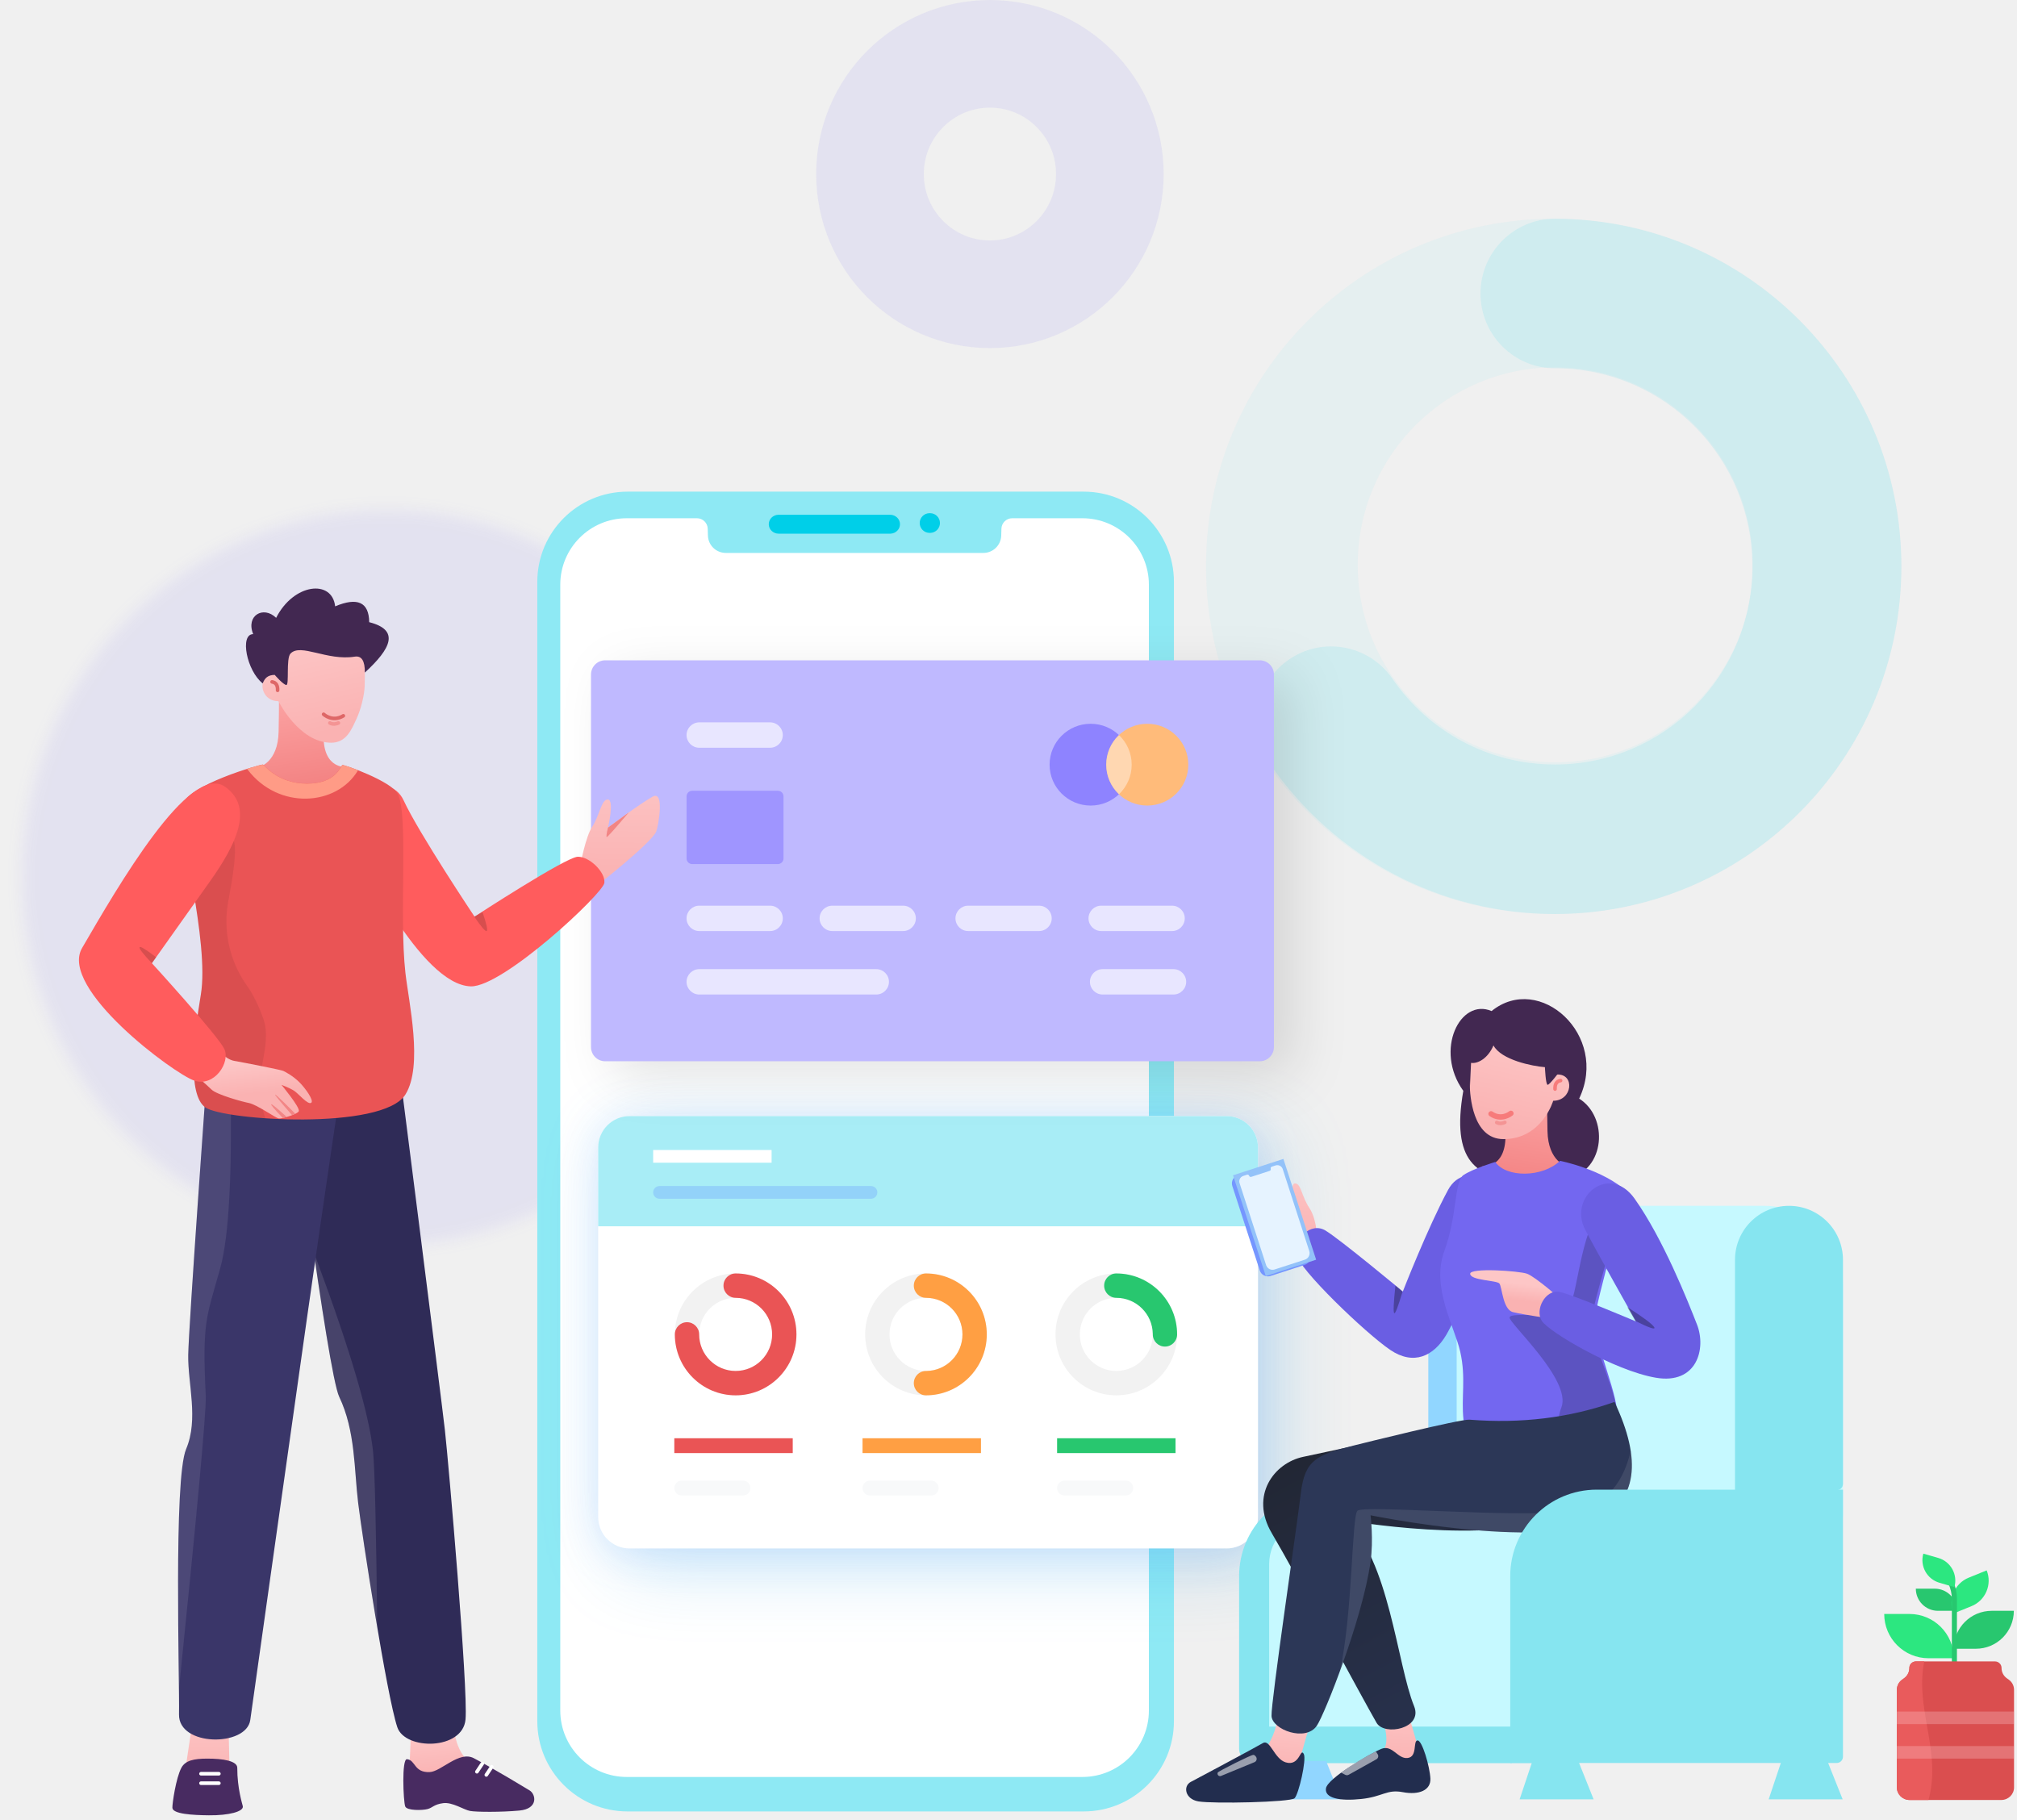
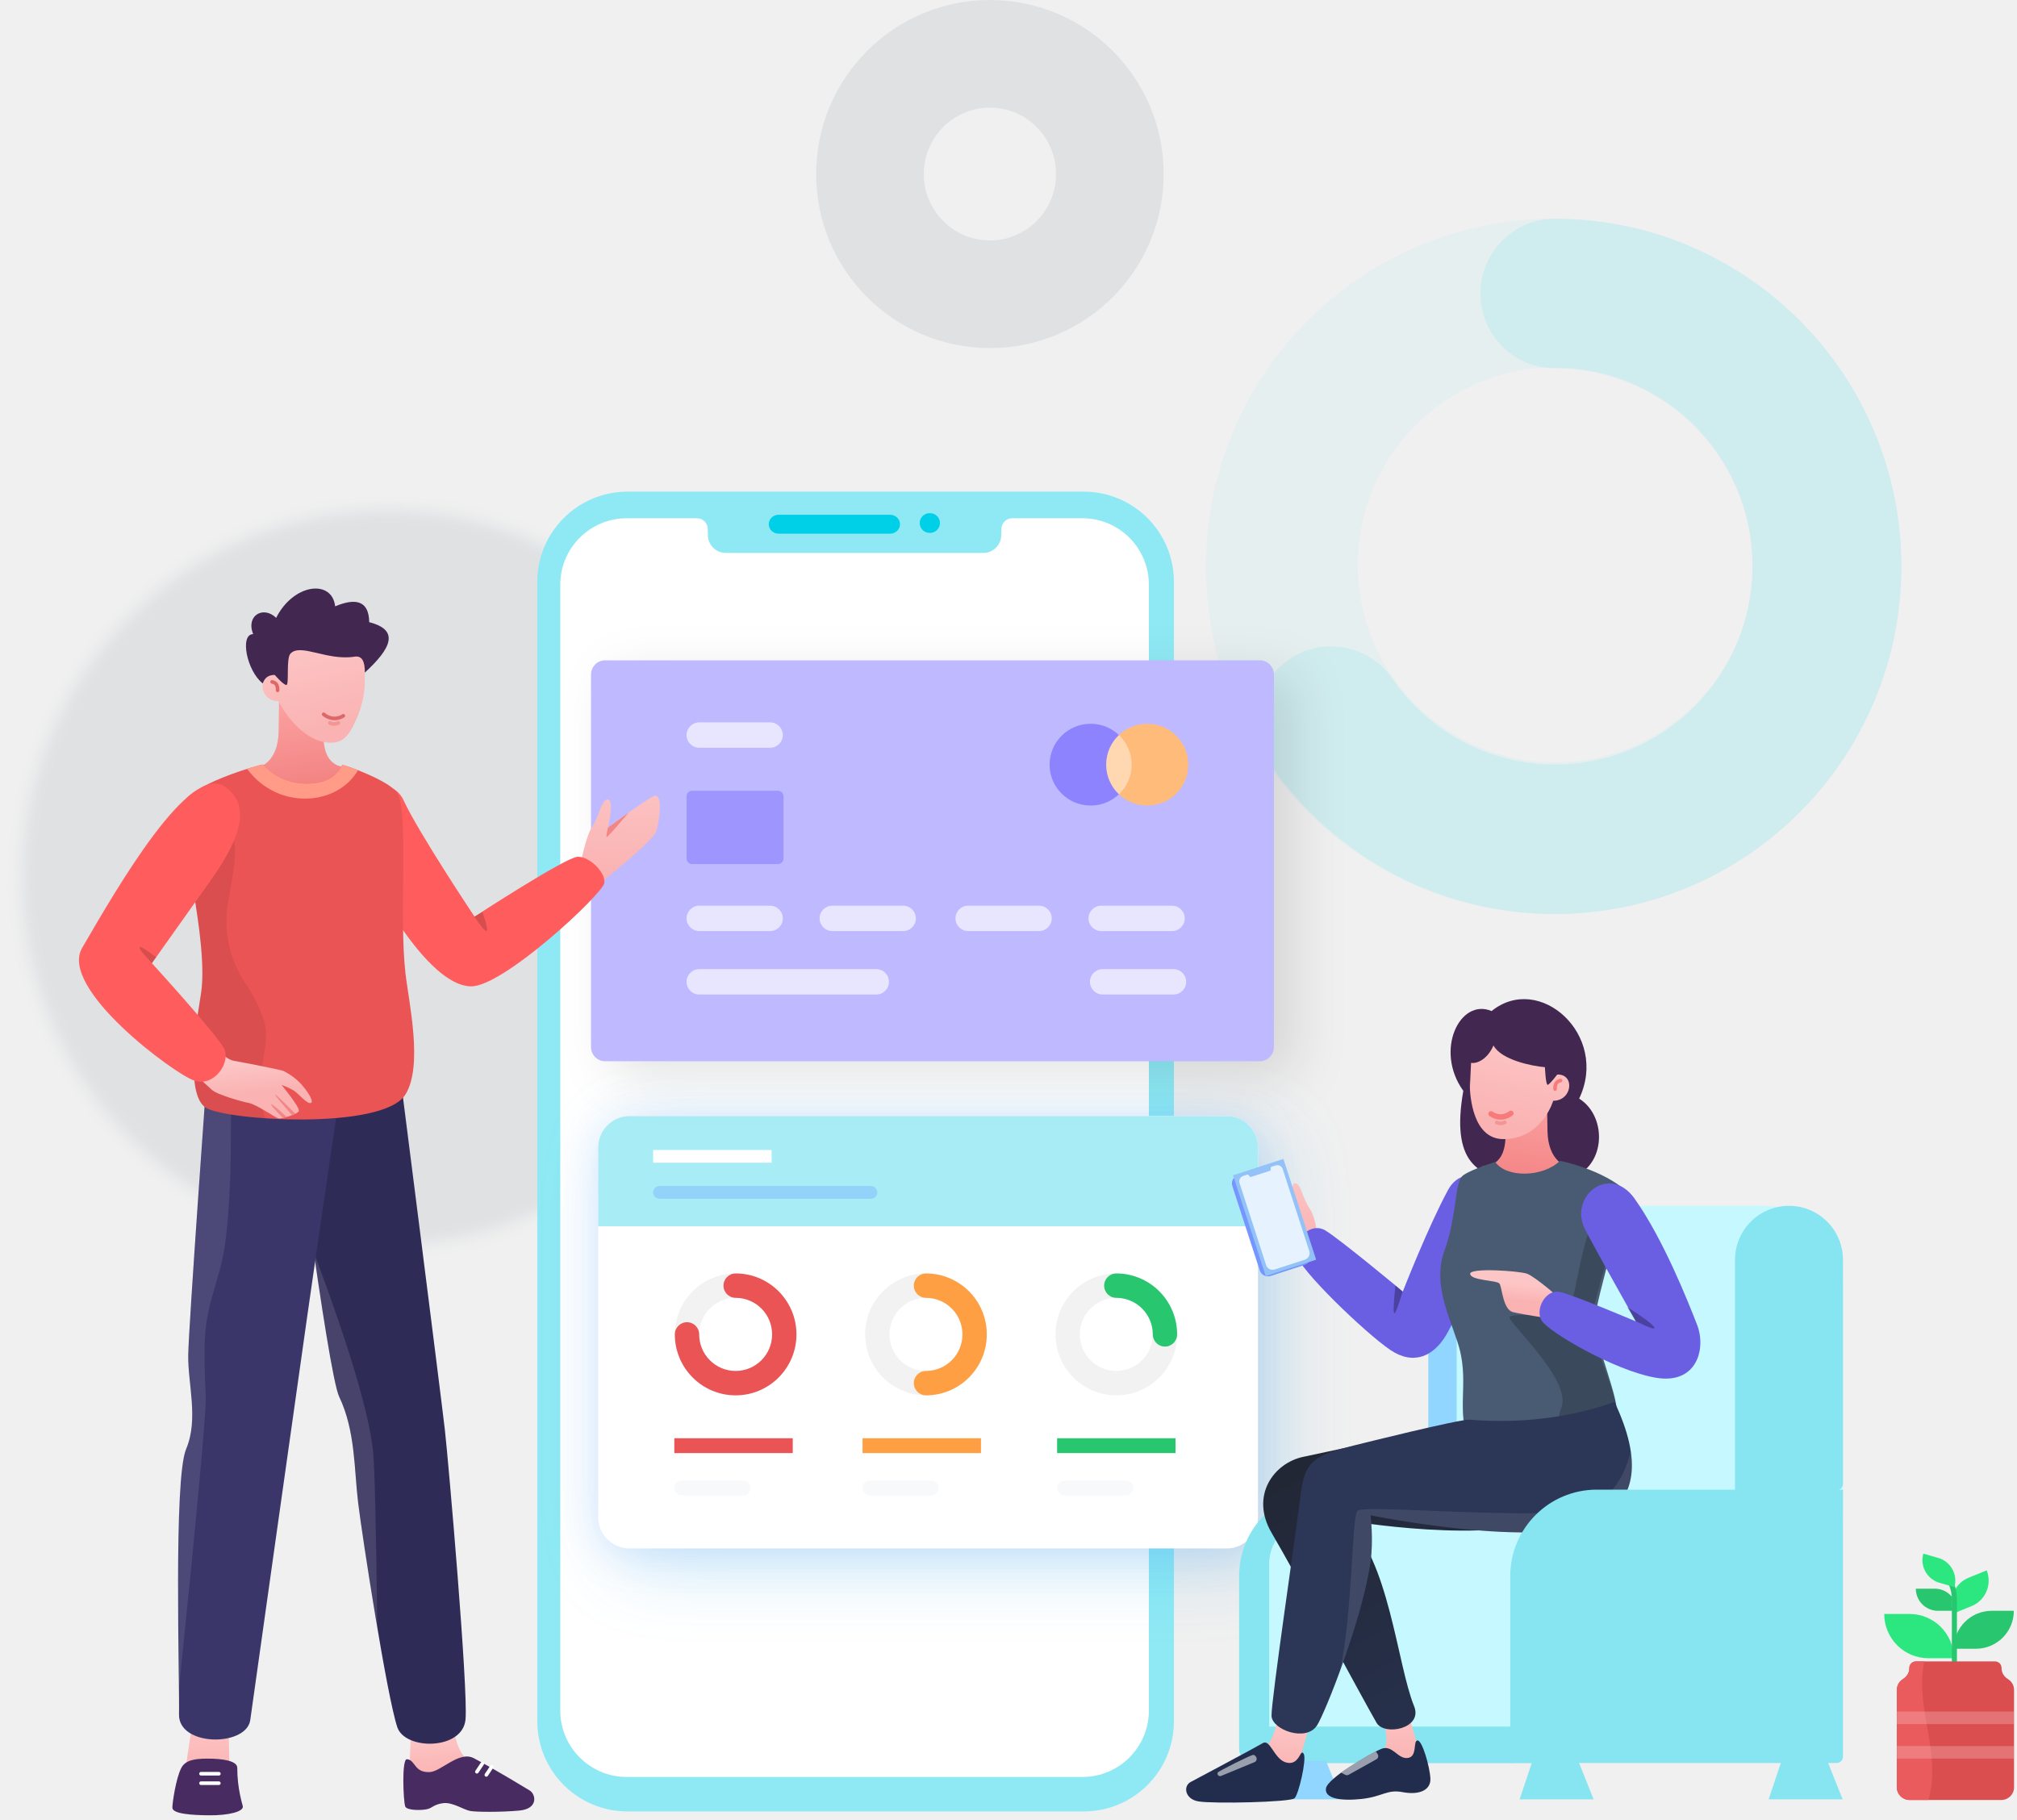
<svg xmlns="http://www.w3.org/2000/svg" xmlns:xlink="http://www.w3.org/1999/xlink" width="562px" height="507px" viewBox="0 0 562 507" version="1.1">
  <defs>
    <filter x="-2.9%" y="-2.9%" width="105.9%" height="105.9%" filterUnits="objectBoundingBox" id="filter-1">
      <feGaussianBlur stdDeviation="2" in="SourceGraphic" />
    </filter>
    <path d="M18.522,0 L38.087,0 C39.71,5.90024691e-16 41.039,1.291 41.086,2.913 L41.142,4.831 C41.219,7.521 43.423,9.661 46.114,9.661 L117.894,9.661 C120.585,9.661 122.788,7.521 122.866,4.831 L122.921,2.913 C122.968,1.291 124.297,2.07451057e-15 125.92,0 L145.486,0 C155.715,-2.00502105e-14 164.008,8.293 164.008,18.522 L164.008,332.223 C164.008,342.452 155.715,350.745 145.486,350.745 L18.522,350.745 C8.293,350.745 -2.29997126e-15,342.452 0,332.223 L0,18.522 C-4.8054561e-15,8.293 8.293,-8.77902741e-15 18.522,0 Z" id="path-2" />
    <path d="M8.757,0 L175.092,0 C179.928,-1.80700981e-14 183.848,3.921 183.848,8.757 L183.848,111.729 C183.848,116.565 179.928,120.486 175.092,120.486 L8.757,120.486 C3.921,120.486 -1.00658751e-14,116.565 0,111.729 L0,8.757 C-5.92265936e-16,3.921 3.921,4.44111258e-15 8.757,0 Z" id="path-4" />
    <filter x="-15.0%" y="-22.8%" width="135.4%" height="153.9%" filterUnits="objectBoundingBox" id="filter-6">
      <feOffset dx="5" dy="5" in="SourceAlpha" result="shadowOffsetOuter1" />
      <feGaussianBlur stdDeviation="10" in="shadowOffsetOuter1" result="shadowBlurOuter1" />
      <feColorMatrix values="0 0 0 0 0.076   0 0 0 0 0.583   0 0 0 0 0.879  0 0 0 0.229 0" type="matrix" in="shadowBlurOuter1" result="shadowMatrixOuter1" />
      <feOffset dx="0" dy="1" in="SourceAlpha" result="shadowOffsetOuter2" />
      <feGaussianBlur stdDeviation="5.5" in="shadowOffsetOuter2" result="shadowBlurOuter2" />
      <feColorMatrix values="0 0 0 0 0.504   0 0 0 0 0.7   0 0 0 0 1  0 0 0 0.234 0" type="matrix" in="shadowBlurOuter2" result="shadowMatrixOuter2" />
      <feMerge>
        <feMergeNode in="shadowMatrixOuter1" />
        <feMergeNode in="shadowMatrixOuter2" />
      </feMerge>
    </filter>
    <path d="M3.944,0 L186.337,0 C188.515,0 190.281,1.771 190.281,3.955 L190.281,107.769 C190.281,109.953 188.515,111.723 186.337,111.723 L3.944,111.723 C1.766,111.723 0,109.953 0,107.769 L0,3.955 C0,1.771 1.766,0 3.944,0 Z" id="path-7" />
    <filter x="-9.5%" y="-17.9%" width="125.2%" height="143.0%" filterUnits="objectBoundingBox" id="filter-8">
      <feOffset dx="6" dy="4" in="SourceAlpha" result="shadowOffsetOuter1" />
      <feGaussianBlur stdDeviation="7" in="shadowOffsetOuter1" result="shadowBlurOuter1" />
      <feColorMatrix values="0 0 0 0 0.019   0 0 0 0 0.019   0 0 0 0 0.019  0 0 0 0.11 0" type="matrix" in="shadowBlurOuter1" />
    </filter>
    <linearGradient x1="42.314%" y1="12.631%" x2="50%" y2="69.62%" id="linearGradient-9">
      <stop stop-color="#FDC6C6" offset="0%" />
      <stop stop-color="#FAB2B2" offset="100%" />
    </linearGradient>
    <linearGradient x1="46.204%" y1="-28.186%" x2="50%" y2="91.05%" id="linearGradient-10">
      <stop stop-color="#FDC6C6" offset="0%" />
      <stop stop-color="#FAB2B2" offset="100%" />
    </linearGradient>
    <linearGradient x1="44.814%" y1="-28.186%" x2="62.813%" y2="121.547%" id="linearGradient-11">
      <stop stop-color="#FFAFAF" offset="0%" />
      <stop stop-color="#F07777" offset="100%" />
    </linearGradient>
    <linearGradient x1="31.713%" y1="-6.922%" x2="55.144%" y2="91.239%" id="linearGradient-12">
      <stop stop-color="#FDC6C6" offset="0%" />
      <stop stop-color="#FAB2B2" offset="100%" />
    </linearGradient>
    <linearGradient x1="45.013%" y1="-28.186%" x2="50%" y2="91.05%" id="linearGradient-13">
      <stop stop-color="#FDC6C6" offset="0%" />
      <stop stop-color="#FAB2B2" offset="100%" />
    </linearGradient>
    <linearGradient x1="42.314%" y1="21.16%" x2="50%" y2="65.142%" id="linearGradient-14">
      <stop stop-color="#FDC6C6" offset="0%" />
      <stop stop-color="#FAB2B2" offset="100%" />
    </linearGradient>
    <linearGradient x1="45.136%" y1="-28.186%" x2="62.017%" y2="121.547%" id="linearGradient-15">
      <stop stop-color="#FFAFAF" offset="0%" />
      <stop stop-color="#F07777" offset="100%" />
    </linearGradient>
    <linearGradient x1="31.713%" y1="-6.211%" x2="55.144%" y2="90.724%" id="linearGradient-16">
      <stop stop-color="#FDC6C6" offset="0%" />
      <stop stop-color="#FAB2B2" offset="100%" />
    </linearGradient>
    <linearGradient x1="42.314%" y1="-3.865%" x2="50%" y2="78.281%" id="linearGradient-17">
      <stop stop-color="#FDC6C6" offset="0%" />
      <stop stop-color="#FAB2B2" offset="100%" />
    </linearGradient>
    <linearGradient x1="28.503%" y1="98.647%" x2="77.061%" y2="9.201%" id="linearGradient-18">
      <stop stop-color="#28324F" offset="0%" />
      <stop stop-color="#222735" offset="100%" />
    </linearGradient>
    <linearGradient x1="44.36%" y1="-28.186%" x2="50%" y2="91.05%" id="linearGradient-19">
      <stop stop-color="#FDC6C6" offset="0%" />
      <stop stop-color="#FAB2B2" offset="100%" />
    </linearGradient>
    <linearGradient x1="42.314%" y1="28.061%" x2="50%" y2="61.519%" id="linearGradient-20">
      <stop stop-color="#FDC6C6" offset="0%" />
      <stop stop-color="#FAB2B2" offset="100%" />
    </linearGradient>
    <linearGradient x1="42.314%" y1="8.533%" x2="50%" y2="71.772%" id="linearGradient-21">
      <stop stop-color="#FDC6C6" offset="0%" />
      <stop stop-color="#FAB2B2" offset="100%" />
    </linearGradient>
    <path d="M5.338,0 L27.313,0 C28.339,0 29.171,0.815 29.171,1.82 L29.171,1.872 C29.171,2.984 29.712,4.03 30.626,4.688 L31.196,5.099 C32.111,5.757 32.651,6.803 32.651,7.915 L32.651,35.125 C32.651,37.055 31.053,38.62 29.082,38.62 L3.568,38.62 C1.598,38.62 1.64410348e-13,37.055 1.64410348e-13,35.125 L1.64410348e-13,7.915 C1.64410348e-13,6.803 0.54,5.757 1.455,5.099 L2.024,4.688 C2.878,4.074 3.405,3.122 3.472,2.094 L3.479,1.82 C3.479,0.815 4.311,0 5.338,0 Z" id="path-22" />
  </defs>
  <g id="📝-Pages-New" stroke="none" stroke-width="1" fill="none" fill-rule="evenodd">
    <g id="Error" transform="translate(-436, -279)">
      <g id="Illustration" transform="translate(442, 294)">
        <g id="Shape">
-           <ellipse id="Oval" fill="#7367F0" opacity="0.1" filter="url(#filter-1)" cx="101.745" cy="229.5" rx="101.745" ry="102.5" />
+           <ellipse id="Oval" fill="#495B73" opacity="0.1" filter="url(#filter-1)" cx="101.745" cy="229.5" rx="101.745" ry="102.5" />
          <path d="M426.906,45.956 C373.404,45.956 330.032,89.326 330.032,142.826 C330.032,196.326 373.404,239.696 426.906,239.696 C480.408,239.696 523.78,196.326 523.78,142.826 C523.78,89.326 480.408,45.956 426.906,45.956 Z M427.346,87.346 C457.745,87.346 482.388,111.988 482.388,142.386 C482.388,172.784 457.745,197.426 427.346,197.426 C396.947,197.426 372.304,172.784 372.304,142.386 C372.304,111.988 396.947,87.346 427.346,87.346 Z" id="Oval" fill="#00CFE8" fill-rule="nonzero" opacity="0.05" />
-           <ellipse id="Oval" stroke="#7367F0" stroke-width="30" opacity="0.1" cx="269.823" cy="33.5" rx="33.416" ry="33.5" />
+           <ellipse id="Oval" stroke="#495B73" stroke-width="30" opacity="0.1" cx="269.823" cy="33.5" rx="33.416" ry="33.5" />
          <path d="M427.271,45.956 C480.572,45.956 523.78,89.326 523.78,142.826 C523.78,196.326 480.572,239.696 427.271,239.696 C395.161,239.696 365.687,223.816 347.797,197.796 C341.287,188.326 343.657,175.352 353.091,168.817 C362.43,162.348 375.192,164.615 381.764,173.849 L381.961,174.131 C392.182,188.997 408.951,198.032 427.271,198.032 C457.647,198.032 482.271,173.315 482.271,142.826 C482.271,112.642 458.137,88.116 428.181,87.628 L427.271,87.621 C415.809,87.621 406.517,78.294 406.517,66.788 C406.517,55.283 415.809,45.956 427.271,45.956 Z" id="Path" fill="#00CFE8" fill-rule="nonzero" opacity="0.1" />
        </g>
        <g id="Mobile-Banking-App" transform="translate(16, 122)">
          <g id="Phone3" transform="translate(127.7104, 0)">
            <path d="M25.137,0 L152.247,0 C166.13,-2.55022564e-15 177.384,11.254 177.384,25.137 L177.384,342.625 C177.384,356.508 166.13,367.762 152.247,367.762 L25.137,367.762 C11.254,367.762 -2.32880507e-14,356.508 -2.49882011e-14,342.625 L-2.49882011e-14,25.137 C-2.66883515e-14,11.254 11.254,2.55022564e-15 25.137,0 Z" id="Rectangle" fill="#8EE9F4" />
            <g id="Group-48" transform="translate(6.397456, 7.41094)">
              <mask id="mask-3" fill="white">
                <use xlink:href="#path-2" />
              </mask>
              <use id="Rectangle" fill="#FFFFFF" xlink:href="#path-2" />
              <ellipse id="Oval" fill-opacity="0.549" fill="#E97EFF" mask="url(#mask-3)" cx="62.18" cy="213.477" rx="14.067" ry="14.053" />
              <path d="M24.589,60.217 L140.653,60.217 C143.199,60.217 145.264,62.281 145.264,64.828 C145.264,67.374 143.199,69.439 140.653,69.439 L24.589,69.439 C22.043,69.439 19.978,67.374 19.978,64.828 C19.978,62.281 22.043,60.217 24.589,60.217 Z" id="Rectangle" fill-opacity="0.549" fill="#E97EFF" mask="url(#mask-3)" />
            </g>
            <path d="M98.307,6.438 C99.824,6.438 101.054,7.618 101.054,9.073 C101.054,10.496 99.878,11.655 98.408,11.706 L98.307,11.708 L67.24,11.708 C65.722,11.708 64.492,10.528 64.492,9.073 C64.492,7.65 65.668,6.491 67.139,6.44 L67.24,6.438 L98.307,6.438 Z" id="Path" fill="#00CFE8" fill-rule="nonzero" />
            <path d="M109.441,5.999 C110.958,5.999 112.188,7.228 112.188,8.744 C112.188,10.226 111.012,11.434 109.542,11.487 L109.441,11.488 L109.297,11.488 C107.779,11.488 106.549,10.26 106.549,8.744 C106.549,7.262 107.725,6.054 109.196,6.001 L109.297,5.999 L109.441,5.999 Z" id="Path" fill="#00CFE8" fill-rule="nonzero" />
          </g>
          <g id="BoardPieChart" transform="translate(144.6719, 174)">
            <mask id="mask-5" fill="white">
              <use xlink:href="#path-4" />
            </mask>
            <g id="Rectangle">
              <use fill="black" fill-opacity="1" filter="url(#filter-6)" xlink:href="#path-4" />
              <use fill="#FFFFFF" fill-rule="evenodd" xlink:href="#path-4" />
            </g>
            <polygon id="Rectangle" fill="#A8EDF6" mask="url(#mask-5)" points="-4.125 -4.725 188.562 -4.725 188.562 30.712 -4.125 30.712" />
            <path d="M17.093,19.49 L76.01,19.49 C76.989,19.49 77.782,20.284 77.782,21.262 C77.782,22.241 76.989,23.034 76.01,23.034 L17.093,23.034 C16.114,23.034 15.321,22.241 15.321,21.262 C15.321,20.284 16.114,19.49 17.093,19.49 Z" id="Rectangle" fill="#6FA3FF" opacity="0.366" mask="url(#mask-5)" />
            <rect id="Rectangle" fill="#FFFFFF" mask="url(#mask-5)" x="15.321" y="9.45" width="32.998" height="3.544" />
            <rect id="Rectangle" fill="#EA5455" mask="url(#mask-5)" x="21.213" y="89.774" width="32.998" height="4.134" />
            <path d="M23.28,101.586 L40.359,101.586 C41.501,101.586 42.427,102.512 42.427,103.653 C42.427,104.795 41.501,105.72 40.359,105.72 L23.28,105.72 C22.139,105.72 21.213,104.795 21.213,103.653 C21.213,102.512 22.139,101.586 23.28,101.586 Z" id="Rectangle" fill="#F8F9FA" mask="url(#mask-5)" />
            <rect id="Rectangle" fill="#FF9F43" fill-rule="nonzero" mask="url(#mask-5)" x="73.657" y="89.774" width="32.998" height="4.134" />
            <path d="M75.724,101.586 L92.803,101.586 C93.945,101.586 94.87,102.512 94.87,103.653 C94.87,104.795 93.945,105.72 92.803,105.72 L75.724,105.72 C74.583,105.72 73.657,104.795 73.657,103.653 C73.657,102.512 74.583,101.586 75.724,101.586 Z" id="Rectangle" fill="#F8F9FA" mask="url(#mask-5)" />
            <rect id="Rectangle" fill="#28C76F" mask="url(#mask-5)" x="127.869" y="89.774" width="32.998" height="4.134" />
            <path d="M129.936,101.586 L147.015,101.586 C148.157,101.586 149.082,102.512 149.082,103.653 C149.082,104.795 148.157,105.72 147.015,105.72 L129.936,105.72 C128.794,105.72 127.869,104.795 127.869,103.653 C127.869,102.512 128.794,101.586 129.936,101.586 Z" id="Rectangle" fill="#F8F9FA" mask="url(#mask-5)" />
            <g id="Group-37" mask="url(#mask-5)">
              <g transform="translate(21.21326, 46.65873)" id="Group-5">
                <g transform="translate(0.147314, 0.147654)" />
              </g>
            </g>
            <g id="Group-3" mask="url(#mask-5)">
              <g transform="translate(127.4269, 43.8533)">
                <path d="M16.941,33.96 C26.297,33.96 33.882,26.358 33.882,16.98 C33.882,7.602 26.297,0 16.941,0 C7.585,0 0,7.602 0,16.98 C0,26.358 7.585,33.96 16.941,33.96 Z M16.941,27.168 C11.327,27.168 6.776,22.607 6.776,16.98 C6.776,11.353 11.327,6.792 16.941,6.792 C22.555,6.792 27.106,11.353 27.106,16.98 C27.106,22.607 22.555,27.168 16.941,27.168 Z" id="Oval" fill="#F2F2F2" />
                <path d="M33.882,16.98 C33.882,7.602 26.297,0 16.941,0 C15.07,0 13.553,1.52 13.553,3.396 C13.553,5.272 15.07,6.792 16.941,6.792 C22.491,6.792 27.002,11.25 27.104,16.789 L27.106,16.98 C27.106,18.856 28.623,20.376 30.494,20.376 C32.365,20.376 33.882,18.856 33.882,16.98 Z" id="Path" fill="#28C76F" />
              </g>
            </g>
            <g id="Group-4" mask="url(#mask-5)">
              <g transform="translate(74.39373, 43.8533)">
                <path d="M16.941,33.96 C26.297,33.96 33.882,26.358 33.882,16.98 C33.882,7.602 26.297,0 16.941,0 C7.585,0 0,7.602 0,16.98 C0,26.358 7.585,33.96 16.941,33.96 Z M16.941,27.168 C11.327,27.168 6.776,22.607 6.776,16.98 C6.776,11.353 11.327,6.792 16.941,6.792 C22.555,6.792 27.106,11.353 27.106,16.98 C27.106,22.607 22.555,27.168 16.941,27.168 Z" id="Oval" fill="#F2F2F2" fill-rule="evenodd" />
                <path d="M16.941,33.96 C26.297,33.96 33.882,26.358 33.882,16.98 C33.882,7.602 26.297,0 16.941,0 C15.07,0 13.553,1.52 13.553,3.396 C13.553,5.272 15.07,6.792 16.941,6.792 C22.555,6.792 27.106,11.353 27.106,16.98 C27.106,22.543 22.658,27.065 17.132,27.167 L16.941,27.168 C15.07,27.168 13.553,28.689 13.553,30.564 C13.553,32.44 15.07,33.96 16.941,33.96 Z" id="Path" fill="#FF9F43" fill-rule="nonzero" />
              </g>
            </g>
            <g id="Group-6" mask="url(#mask-5)">
              <g transform="translate(21.36058, 43.8533)">
                <path d="M16.941,33.96 C26.297,33.96 33.882,26.358 33.882,16.98 C33.882,7.602 26.297,0 16.941,0 C7.585,0 0,7.602 0,16.98 C0,26.358 7.585,33.96 16.941,33.96 Z M16.941,27.168 C11.327,27.168 6.776,22.607 6.776,16.98 C6.776,11.353 11.327,6.792 16.941,6.792 C22.555,6.792 27.106,11.353 27.106,16.98 C27.106,22.607 22.555,27.168 16.941,27.168 Z" id="Oval" fill="#F2F2F2" />
                <path d="M0,16.98 C0,26.358 7.585,33.96 16.941,33.96 C26.297,33.96 33.882,26.358 33.882,16.98 C33.882,7.602 26.297,0 16.941,0 C15.07,0 13.553,1.52 13.553,3.396 C13.553,5.272 15.07,6.792 16.941,6.792 C22.555,6.792 27.106,11.353 27.106,16.98 C27.106,22.607 22.555,27.168 16.941,27.168 C11.327,27.168 6.776,22.607 6.776,16.98 C6.776,15.105 5.259,13.584 3.388,13.584 C1.517,13.584 0,15.105 0,16.98 Z" id="Path" fill="#EA5455" />
              </g>
            </g>
          </g>
          <g id="VisaCard2" transform="translate(142.6764, 47)">
            <g id="Rectangle">
              <use fill="black" fill-opacity="1" filter="url(#filter-8)" xlink:href="#path-7" />
              <use fill="#BFB9FF" fill-rule="evenodd" xlink:href="#path-7" />
            </g>
            <g id="Group-46" transform="translate(26.61962, 16.69957)">
              <g id="Group-45" transform="translate(0, 0.982327)">
                <g id="Group-43" transform="translate(101.1545, 0)">
                  <ellipse id="Oval" fill="#8E83FF" cx="11.437" cy="11.395" rx="11.437" ry="11.395" />
                  <ellipse id="Oval-Copy-10" fill="#FFBB7A" cx="27.211" cy="11.395" rx="11.437" ry="11.395" />
                  <path d="M19.22,3.243 L19.325,3.145 C21.511,5.22 22.873,8.149 22.873,11.395 C22.873,14.641 21.511,17.57 19.325,19.645 C17.137,17.571 15.775,14.641 15.775,11.395 C15.775,8.2 17.094,5.312 19.22,3.243 L19.325,3.145 L19.22,3.243 Z" id="Path" fill-opacity="0.416" fill="#FFFFFF" />
                </g>
                <path d="M1.577,18.664 L25.437,18.664 C26.308,18.664 27.014,19.368 27.014,20.236 L27.014,37.525 C27.014,38.393 26.308,39.097 25.437,39.097 L1.577,39.097 C0.706,39.097 4.37832775e-14,38.393 4.37832775e-14,37.525 L4.37832775e-14,20.236 C4.37832775e-14,19.368 0.706,18.664 1.577,18.664 Z" id="Rectangle" fill="#9F95FF" />
              </g>
              <g id="Group-44" transform="translate(0, 0.589397)" fill="#FFFFFF" fill-opacity="0.647">
                <path d="M3.549,51.081 L23.268,51.081 C25.228,51.081 26.817,52.664 26.817,54.617 C26.817,56.57 25.228,58.154 23.268,58.154 L3.549,58.154 C1.589,58.154 -9.10692171e-14,56.57 -9.10692171e-14,54.617 C-9.10692171e-14,52.664 1.589,51.081 3.549,51.081 Z" id="Rectangle" />
                <path d="M3.549,68.763 L52.845,68.763 C54.805,68.763 56.394,70.346 56.394,72.299 C56.394,74.252 54.805,75.836 52.845,75.836 L3.549,75.836 C1.589,75.836 -8.7566555e-14,74.252 -8.7566555e-14,72.299 C-8.7566555e-14,70.346 1.589,68.763 3.549,68.763 Z" id="Rectangle" />
                <path d="M115.943,68.763 L135.661,68.763 C137.622,68.763 139.211,70.346 139.211,72.299 C139.211,74.252 137.622,75.836 135.661,75.836 L115.943,75.836 C113.983,75.836 112.394,74.252 112.394,72.299 C112.394,70.346 113.983,68.763 115.943,68.763 Z" id="Rectangle" />
                <path d="M3.549,0 L23.268,0 C25.228,0 26.817,1.583 26.817,3.536 C26.817,5.489 25.228,7.073 23.268,7.073 L3.549,7.073 C1.589,7.073 0,5.489 0,3.536 C0,1.583 1.589,0 3.549,0 Z" id="Rectangle" />
                <path d="M40.62,51.081 L60.338,51.081 C62.298,51.081 63.887,52.664 63.887,54.617 C63.887,56.57 62.298,58.154 60.338,58.154 L40.62,58.154 C38.659,58.154 37.07,56.57 37.07,54.617 C37.07,52.664 38.659,51.081 40.62,51.081 Z" id="Rectangle-Copy-38" />
                <path d="M78.479,51.081 L98.197,51.081 C100.157,51.081 101.746,52.664 101.746,54.617 C101.746,56.57 100.157,58.154 98.197,58.154 L78.479,58.154 C76.518,58.154 74.929,56.57 74.929,54.617 C74.929,52.664 76.518,51.081 78.479,51.081 Z" id="Rectangle-Copy-39" />
                <path d="M115.549,51.081 L135.267,51.081 C137.227,51.081 138.816,52.664 138.816,54.617 C138.816,56.57 137.227,58.154 135.267,58.154 L115.549,58.154 C113.589,58.154 112,56.57 112,54.617 C112,52.664 113.589,51.081 115.549,51.081 Z" id="Rectangle-Copy-40" />
              </g>
            </g>
          </g>
          <g id="Men1.1" transform="translate(0, 27)">
            <g id="LLeg" transform="translate(58.5127, 131.4736)">
              <path d="M45.86,184.217 C45.86,184.217 45.724,192.9 51.056,195.984 C56.388,199.069 64.65,204.8 64.65,204.8 L33.223,205.865 L34.119,184.139 L45.86,184.217 Z" id="Path" fill="url(#linearGradient-9)" />
              <path d="M32.892,194.731 C35.322,194.982 34.791,198.497 39.2,198.326 C42.413,198.201 47.424,192.275 51.546,194.47 C57.837,197.82 65.214,202.338 67.023,203.413 C68.832,204.49 69.547,208.547 64.202,209.045 C59.09,209.521 52.191,209.468 50.462,209.153 C48.734,208.838 45.528,206.634 42.948,206.986 C40.369,207.339 40.075,208.228 38.634,208.622 C37.192,209.016 32.841,209.101 32.39,207.886 C31.872,206.492 31.353,194.573 32.892,194.731 Z" id="Path" fill="#482B61" />
              <path d="M30.456,-1.74975703e-14 C30.456,-1.74975703e-14 42.444,94.099 43.447,102.998 C44.449,111.898 49.952,175.205 49.199,183.65 C48.432,192.25 32.344,192.296 30.186,185.808 C27.232,176.926 20.404,132.541 19.274,123.272 C18.145,114.003 18.542,103.242 14.003,93.751 C10.753,86.956 -3.0465246e-14,2.413 -3.0465246e-14,2.413 L30.456,-1.74975703e-14 Z" id="Path" fill="#2F2B57" />
              <path d="M23.41,108.74 L23.452,109.164 C23.91,114.079 24.294,130.36 24.603,158.008 L23.913,153.878 C21.749,140.784 19.828,127.813 19.274,123.272 C18.169,114.196 18.526,103.69 14.28,94.346 L14.003,93.751 C12.573,90.761 9.689,72.711 6.908,53.437 L7.782,55.775 C17.065,80.742 22.275,98.398 23.41,108.74 Z" id="Path" fill-opacity="0.192" fill="#FFFFFF" opacity="0.591" />
              <line x1="53.869" y1="195.981" x2="52.366" y2="198.23" id="Path-10" stroke="#FFFFFF" stroke-linecap="round" />
              <line x1="56.495" y1="196.86" x2="54.991" y2="199.11" id="Path-10" stroke="#FFFFFF" stroke-linecap="round" />
            </g>
            <g id="RLeg" transform="translate(25.69442, 133.7766)">
              <polygon id="Path" fill="url(#linearGradient-10)" points="5.654 183.906 2.842 202.896 16.435 202.827 15.99 183.553" />
              <path d="M0.337,205.968 C0.291,204.86 1.323,197.674 2.842,194.829 C3.943,192.765 6.386,192.281 9.96,192.267 C14.57,192.249 18.422,192.946 18.417,194.829 C18.401,200.589 19.861,205.019 19.96,205.526 C20.248,207.011 16.125,208.119 10.493,208.063 C5.884,208.017 0.408,207.696 0.337,205.968 Z" id="Path" fill="#482B61" />
              <path d="M47.865,0.787 C47.865,0.787 41.632,42.784 37.86,69.357 C34.152,95.469 23.173,173.355 22.038,181.509 C20.997,188.994 1.985,188.994 2.185,179.929 C2.385,170.864 0.625,114.376 4.165,106.012 C7.705,97.649 4.623,87.915 4.752,79.79 C4.881,71.665 9.972,1.33 9.972,1.33 L47.865,0.787 Z" id="Path" fill="#3A3669" />
              <path d="M13.768,55.248 L13.47,56.328 C9.861,69.296 8.616,70.464 9.638,91.147 L9.649,91.567 C9.685,96.771 7.21,123.698 2.225,172.349 L2.203,169.325 C2.028,149.477 1.297,113.592 4.075,106.237 L4.165,106.012 C7.705,97.649 4.623,87.915 4.752,79.79 C4.881,71.665 9.972,1.33 9.972,1.33 L16.475,1.236 L16.542,4.458 C17.01,29.62 16.085,46.549 13.768,55.248 L13.768,55.248 Z" id="Path" fill-opacity="0.192" fill="#FFFFFF" opacity="0.462" />
              <line x1="8.313" y1="196.479" x2="13.289" y2="196.479" id="Path-9" stroke="#FFFFFF" stroke-linecap="round" />
              <line x1="8.313" y1="199.118" x2="13.289" y2="199.118" id="Path-9" stroke="#FFFFFF" stroke-linecap="round" />
            </g>
            <g id="Head" transform="translate(46.01984, 0)">
              <path d="M4.223,49.711 C4.223,49.711 9.43,48.483 9.611,39.907 C9.792,31.331 9.665,28.404 9.665,28.404 L22.01,28.196 C22.01,28.196 22.135,37.754 22.136,41.211 C22.141,50.495 28.578,49.711 28.578,49.711 C28.578,49.711 27.24,57.24 16.847,57.827 C8.732,58.287 4.223,49.711 4.223,49.711 Z" id="Path" fill="url(#linearGradient-11)" />
              <g id="Head1" transform="translate(0.513241, 0)">
                <path d="M8.018,24.069 C2.901,23.87 3.736,31.399 9.051,31.389 C9.051,31.389 14.763,42.933 23.732,42.963 C28.052,42.977 29.462,39.11 30.757,36.395 C32.052,33.68 33.002,29.618 33.081,27.132 C33.166,24.481 33.177,15.77 33.177,15.77 L7.819,15.759 L8.018,24.069 Z" id="Path" fill="url(#linearGradient-12)" />
                <path d="M23.37,37.586 C24.177,37.927 25.074,37.728 25.743,37.337" id="Path" stroke="#F49494" stroke-linecap="round" transform="translate(24.55681, 37.54876) rotate(6) translate(-24.55681, -37.54876) " />
                <path d="M8.529,28.493 C8.852,27.328 8.711,26.311 7.56,25.848" id="Path-8" stroke="#DE6767" stroke-linecap="round" transform="translate(8.119765, 27.17047) rotate(-13) translate(-8.119765, -27.17047) " />
                <path d="M8.018,24.069 C8.018,24.069 10.371,26.799 11.241,26.874 C12.112,26.949 11.119,19.487 12.401,18.128 C15.217,15.14 22.574,20.216 30.311,18.976 C32.222,18.67 33.16,20.15 33.126,23.415 C40.358,16.786 42.98,11.557 34.338,9.373 C34.269,3.763 31.058,2.355 24.849,4.957 C24.019,-2.622 13.291,-1.478 8.408,8.164 C4.873,4.707 -0.095,7.498 2.014,12.699 C-1.792,12.699 0.191,22.925 4.676,26.439 C5.211,24.904 6.189,24.069 8.018,24.069 Z" id="Path" fill="#422851" />
                <path d="M21.815,34.324 C21.815,34.324 23.572,37.18 27.012,36.159" id="Path" stroke="#DE6767" stroke-linecap="round" transform="translate(24.41357, 35.35145) rotate(-15) translate(-24.41357, -35.35145) " />
              </g>
            </g>
            <g id="LArm" transform="translate(75.02373, 54.90718)">
              <g id="Group-3" transform="translate(76.13706, 15.72189) rotate(4) translate(-76.13706, -15.72189) translate(65.13706, 2.221892)">
                <path d="M-6.9945718e-14,20.903 C-6.9945718e-14,20.903 0.893,12.681 2.627,9.701 C4.36,6.72 4.589,1.9 6.425,1.948 C8.26,1.997 6.968,9.757 6.968,9.757 C6.968,9.757 15.025,2.783 18.729,0.315 C22.109,-1.936 20.903,8.572 20.445,9.932 C19.355,13.172 5.027,26.111 5.027,26.111 C5.027,26.111 0.382,21.603 -6.9945718e-14,20.903 Z" id="Path" fill="url(#linearGradient-13)" />
                <path d="M6.968,9.757 C6.671,11.527 6.627,12.404 6.836,12.39 C7.045,12.375 8.915,9.963 12.444,5.155 L6.968,9.757 Z" id="Path" fill="#F28585" />
              </g>
              <path d="M15.44,4.122 C19.608,13.161 35.197,36.516 35.197,36.516 C35.197,36.516 60.742,19.861 63.992,19.826 C67.243,19.792 71.656,24.105 71.379,27.082 C71.101,30.058 43.132,56.166 34.162,55.947 C20.214,55.605 2.724,19.334 0.928,14.486 C-3.882,1.5 11.375,-4.694 15.44,4.122 Z" id="Path" fill="#FF5C5D" />
              <path d="M35.104,36.499 C37.071,39.38 38.23,40.726 38.582,40.536 C38.935,40.347 38.548,38.587 37.423,35.254 L35.104,36.499 Z" id="Path-5" fill-opacity="0.16" fill="#000000" />
            </g>
            <g id="Body" transform="translate(28.63671, 49.0406)">
              <path d="M0.131,11.435 C-1.177,17.711 7.785,49.341 5.319,64.138 C3.369,75.841 1.507,91.955 6.562,95.533 C11.708,99.175 56.008,102.067 62.322,91.955 C67.331,83.932 63.231,66.141 62.322,58.025 C60.51,41.834 63.246,13.854 60.172,8.131 C58.265,4.581 45.265,0.003 44.777,0.144 C44.288,0.286 43.14,5.317 34.92,5.317 C26.7,5.317 23.07,0.144 22.628,0.003 C22.186,-0.139 1.316,5.757 0.131,11.435 Z" id="Path" fill="#EA5455" />
              <path d="M22.607,2.99938892e-05 L22.628,0.003 C23.07,0.144 26.7,5.317 34.92,5.317 C43.14,5.317 44.288,0.286 44.777,0.144 C44.953,0.093 46.759,0.657 49.085,1.565 L49.075,1.672 C43.199,11.539 27.041,12.755 18.404,1.467 L18.208,1.206 L19.172,0.907 C20.936,0.37 22.198,0.048 22.542,0.005 L22.607,2.99938892e-05 Z" id="Path" fill="#FF9B86" />
              <path d="M0.159,15.794 L0.883,15.895 C8.567,16.994 13.073,18.732 14.402,21.111 C15.274,22.672 14.869,27.951 13.186,36.948 L13.007,37.892 C11.446,46.047 13.231,54.484 17.943,61.29 L18.208,61.666 C19.802,63.896 21.271,66.832 22.616,70.474 C25.735,78.922 19.1,86.04 23.302,98.608 L22.444,98.545 C14.634,97.947 8.317,96.774 6.562,95.533 C1.507,91.955 3.369,75.841 5.319,64.138 C7.418,51.547 1.242,26.77 0.159,15.794 Z" id="Path" fill-opacity="0.067" fill="#000000" />
            </g>
            <g id="Rarm" transform="translate(0, 54.33058)">
              <g id="Group-2" transform="translate(32.00589, 73.3703)">
                <path d="M5.768,0 C5.768,0 8.717,3.479 11.234,3.912 C13.751,4.345 24.285,6.405 24.928,6.711 C25.536,6.999 27.614,8.093 29.391,9.848 C30.931,11.37 33.594,14.976 32.701,15.596 C31.747,16.26 29.169,13.007 27.876,12.203 C26.52,11.36 24.436,10.613 24.436,10.613 C24.436,10.613 29.591,16.832 29.263,17.919 C29.024,18.712 24.64,20.066 23.703,19.964 C22.766,19.862 17.601,16.081 15.279,15.641 C13.669,15.336 6.46,13.383 4.94,11.917 C3.42,10.45 -3.48174241e-14,7.473 -3.48174241e-14,7.473 L5.768,0 Z" id="Path" fill="url(#linearGradient-14)" />
                <path d="M28.269,18.639 C24.673,15.016 22.8,13.235 22.65,13.296 C22.5,13.358 24.067,15.265 27.35,19.018 L28.269,18.639 Z" id="Path" fill="#F28585" />
                <path d="M25.865,19.532 C23.171,17.064 21.736,15.889 21.56,16.008 C21.384,16.127 22.463,17.402 24.796,19.834 L25.865,19.532 Z" id="Path" fill="#F28585" />
              </g>
              <path d="M40.706,0.901 C49.036,6.763 43.471,17.417 36.56,27.191 C30.105,36.319 20.321,50.07 20.321,50.07 C20.321,50.07 38.718,70.223 40.496,73.952 C42.273,77.68 37.734,84.683 32.093,82.771 C26.45,80.858 -5.658,57.073 0.872,45.833 C10.845,28.664 30.868,-6.022 40.706,0.901 Z" id="Path" fill="#FF5C5D" />
              <path d="M20.321,50.07 C17.804,47.408 16.663,45.922 16.898,45.614 C17.133,45.306 18.669,46.24 21.506,48.417 L20.321,50.07 Z" id="Path-6" fill-opacity="0.16" fill="#000000" />
            </g>
          </g>
          <g id="Group-7" transform="translate(307.3031, 141)">
            <path d="M40.065,137.093 L108.663,137.093 L108.663,137.093 L108.663,209.26 C108.663,211.469 106.872,213.26 104.663,213.26 L19.954,213.26 C17.745,213.26 15.954,211.469 15.954,209.26 L15.954,161.204 C15.954,147.888 26.749,137.093 40.065,137.093 Z" id="Rectangle" fill="#86E5F0" />
            <polygon id="Rectangle" fill="#86E5F0" points="24.33 198.224 91.966 198.224 91.966 213.26 24.33 213.26" />
            <polygon id="Path" fill="#86E5F0" points="110.466 212.715 114.732 223.401 94.107 223.401 97.681 212.715" />
            <polygon id="Path" fill="#91D6FF" points="40.195 212.715 44.461 223.401 23.836 223.401 27.41 212.715" />
            <polygon id="Path" fill="#86E5F0" points="179.859 212.715 184.125 223.401 163.5 223.401 167.074 212.715" />
            <path d="M92.256,58.375 L109.189,58.008 L109.189,58.008 L109.189,144.277 L68.667,144.277 L68.667,82.481 C68.667,69.368 79.146,58.659 92.256,58.375 Z" id="Rectangle" fill="#91D6FF" />
            <path d="M100.684,58.008 L162.365,58.008 C174.426,58.008 184.205,67.786 184.205,79.848 L184.205,144.288 C184.205,145.253 183.422,146.035 182.457,146.035 L76.573,146.035 L76.573,146.035 L76.573,82.119 C76.573,68.803 87.368,58.008 100.684,58.008 Z" id="Rectangle" fill="#C6F9FF" />
            <path d="M169.164,58.008 C177.471,58.008 184.205,64.742 184.205,73.048 L184.205,135.499 C184.205,136.464 183.422,137.246 182.457,137.246 L154.124,137.246 L154.124,137.246 L154.124,73.048 C154.124,64.742 160.858,58.008 169.164,58.008 Z" id="Rectangle" fill="#86E5F0" />
            <path d="M36.93,145.199 L104.387,145.199 L104.387,145.199 L104.387,203.124 L24.33,203.124 L24.33,157.799 C24.33,150.84 29.971,145.199 36.93,145.199 Z" id="Rectangle" fill="#C6F9FF" />
            <g id="Wom1.4" transform="translate(72.5538, 112.5) scale(-1, 1) translate(-72.5538, -112.5) translate(0.053803, 0)">
              <g id="Head" transform="translate(28.82299, 0.409712)">
                <path d="M8.814,50.104 C-1.931,47.6 -2.639,32.842 5.53,27.723 C-2.895,10.051 16.589,-7.494 29.934,3.326 C38.684,-0.421 45.954,14.202 37.813,25.559 C41.227,45.059 34.28,50.099 21.756,50.313 L8.814,50.104 Z" id="Path" fill="#422851" />
                <path d="M8.948,46.58 C8.948,46.58 14.175,45.352 14.356,36.782 C14.538,28.212 14.41,25.286 14.41,25.286 L25.924,25.079 C25.924,25.079 26.05,34.63 26.052,38.084 C26.056,47.363 32.518,46.58 32.518,46.58 C32.518,46.58 31.175,54.103 20.742,54.69 C12.596,55.149 8.948,46.58 8.948,46.58 Z" id="Path" fill="url(#linearGradient-15)" />
                <path d="M11.726,21.007 C6.59,20.808 7.428,28.332 12.763,28.321 C12.763,28.321 15.863,39.009 26.622,39.009 C35.36,39.009 35.929,26.552 36.008,24.068 C36.093,21.418 36.104,12.713 36.104,12.713 L11.526,12.702 L11.726,21.007 Z" id="Path" fill="url(#linearGradient-16)" />
                <path d="M24.738,30.973 C24.738,30.973 26.505,33.83 29.956,32.813" id="Path" stroke="#F77B7B" stroke-width="1.5" stroke-linecap="round" transform="translate(27.34692, 32.00235) rotate(-18) translate(-27.34692, -32.00235) " />
                <path d="M26.235,34.383 C27.045,34.723 27.813,34.723 28.485,34.332" id="Path" stroke="#F49494" stroke-linecap="round" transform="translate(27.36018, 34.48209) rotate(2) translate(-27.36018, -34.48209) " />
                <path d="M11.963,25.18 C12.286,24.016 12.143,22.999 10.988,22.535" id="Path-8" stroke="#F77B7B" stroke-linecap="round" transform="translate(11.55038, 23.85726) rotate(-13) translate(-11.55038, -23.85726) " />
                <path d="M10.914,20.077 C10.914,20.077 13.729,23.857 14.299,23.877 C14.87,23.897 15.069,18.961 15.069,18.961 C18.523,18.697 27.263,16.956 29.405,12.899 C30.904,16.479 33.768,18.069 35.65,17.763 L36.006,25.368 L36.885,10.079 L10.225,10.079 L10.914,20.077 Z" id="Path" fill="#422851" />
              </g>
              <g id="LLeg" transform="translate(32.50045, 116.0156)">
                <path d="M57.878,82.103 C57.878,82.103 53.27,91.415 57.047,94.35 C60.831,97.285 70.824,102.785 70.824,102.785 L44.349,101.12 L50.234,80.811 L57.878,82.103 Z" id="Path" fill="url(#linearGradient-17)" />
                <path d="M46.91,90.965 C48.216,91.118 46.821,95.519 49.65,95.854 C52.473,96.188 53.845,92.018 57.049,93.34 C60.253,94.662 71.937,101.497 72.397,104.291 C72.863,107.085 68.509,107.907 62.539,107.276 C56.569,106.645 55.469,104.52 50.987,105.376 C46.511,106.231 43.158,104.867 43.305,101.595 C43.453,98.323 45.603,90.813 46.91,90.965 Z" id="Path" fill="#222D4E" />
                <path d="M58.51,94.018 L58,94.784 C57.694,95.243 57.818,95.864 58.278,96.17 C58.299,96.185 58.322,96.199 58.345,96.211 L66.075,100.528 C66.365,100.69 66.718,100.697 67.015,100.546 L68.184,99.953 L68.184,99.953 C66.259,98.557 64.684,97.509 62.944,96.479 C61.608,95.689 60.129,94.874 58.51,94.018 Z" id="Path-14" fill-opacity="0.541" fill="#FFFFFF" />
                <path d="M17.997,0.028 C26.012,0.386 70.621,10.258 78.726,11.935 C86.831,13.613 93.683,22.688 87.502,33.198 C80.561,44.995 62.651,78.498 58.302,86.051 C56.15,89.789 45.292,87.693 47.843,81.419 C52.597,69.722 54.805,40.34 66.927,29.627 C66.927,29.627 26.161,36.726 8.552,28.594 C-4.246,22.683 -1.351,-0.838 17.997,0.028 Z" id="Path" fill="url(#linearGradient-18)" />
              </g>
              <g id="LArm" transform="translate(56.67376, 49.5)">
                <path d="M50.613,19.12 C50.613,19.12 50.523,12.595 52.804,9.184 C55.085,5.774 55.176,2.152 56.902,2.27 C58.629,2.389 56.919,10.809 56.919,10.809 C56.919,10.809 59.11,9.971 60.684,8.912 C62.257,7.853 67.029,2.631 68.144,3.557 C70.035,5.133 66.99,14.027 65.331,15.805 C63.667,17.583 54.576,23.432 54.576,23.432 L50.613,19.12 Z" id="Path" fill="url(#linearGradient-19)" />
                <path d="M1.359,15.21 C5.087,23.863 11.914,39.758 14.728,44.5 C18.255,50.439 23.817,53.056 30.328,48.649 C37.171,44.019 56.011,25.96 56.564,21.869 C57.111,17.779 52.5,12.87 48.327,15.412 C44.155,17.953 26.817,32.39 26.817,32.39 C26.817,32.39 19.82,14.443 14.191,4.046 C9.316,-4.949 -4.317,2.056 1.359,15.21 Z" id="Path" fill="#6A5EE3" />
                <path d="M26.889,32.399 C28.142,36.651 28.915,38.654 29.208,38.408 C29.501,38.161 29.389,35.603 28.872,30.732 L26.889,32.399 Z" id="Path" fill-opacity="0.303" fill="#000000" />
              </g>
              <g id="PhoneMini4" transform="translate(119.6433, 61.43124) scale(-1, 1) rotate(-18) translate(-119.6433, -61.43124) translate(111.1433, 45.93124)">
                <g id="Group-3" transform="translate(0, -0)">
                  <path d="M2.87,1.091 L12.827,1.091 C14.152,1.091 15.227,2.166 15.227,3.491 L15.227,28.222 C15.227,29.548 14.152,30.622 12.827,30.622 L2.87,30.622 C1.544,30.622 0.47,29.548 0.47,28.222 L0.47,3.491 C0.47,2.166 1.544,1.091 2.87,1.091 Z" id="Rectangle" fill="#7596FF" fill-rule="nonzero" />
                  <rect id="Rectangle" fill="#93C2F9" x="1.581" y="0.703" width="14.757" height="29.531" />
                  <path d="M4.219,1.758 L5.338,1.758 C5.566,1.758 5.756,1.922 5.795,2.139 L5.802,2.223 C5.802,2.479 6.01,2.687 6.267,2.687 L11.664,2.687 C11.892,2.687 12.081,2.523 12.121,2.306 L12.128,2.223 C12.128,1.966 12.336,1.758 12.592,1.758 L13.706,1.758 C14.533,1.758 15.212,2.395 15.277,3.206 L15.283,3.337 L15.283,3.337 L15.261,27.352 C15.259,28.399 14.41,29.248 13.362,29.25 L4.508,29.25 C3.506,29.252 2.685,28.474 2.616,27.489 L2.611,27.353 C2.611,27.353 2.611,27.352 2.613,27.352 L2.634,3.342 C2.635,2.467 3.344,1.758 4.219,1.758 Z" id="Rectangle" fill="#E6F3FF" fill-rule="nonzero" />
                </g>
              </g>
              <g id="Body" transform="translate(20.7715, 45.4684)">
-                 <path d="M0,8.816 C0,8.816 8.985,38.918 9.251,44.617 C9.517,50.316 1.902,67.064 3.199,71.297 C6.188,81.08 44.352,85.292 45.81,72.132 C46.49,65.995 45.075,60.487 46.706,53.255 C48.331,46.023 54.862,35.277 51.157,25.173 C47.453,15.07 48.445,5.722 45.796,3.956 C43.146,2.189 36.953,0.313 36.953,0.313 C33.941,4.748 23.773,4.683 18.921,-4.99600361e-14 C18.921,-4.99600361e-14 6.867,2.34 0,8.816 Z" id="Path" fill="#7367F0" />
+                 <path d="M0,8.816 C0,8.816 8.985,38.918 9.251,44.617 C9.517,50.316 1.902,67.064 3.199,71.297 C6.188,81.08 44.352,85.292 45.81,72.132 C46.49,65.995 45.075,60.487 46.706,53.255 C48.331,46.023 54.862,35.277 51.157,25.173 C47.453,15.07 48.445,5.722 45.796,3.956 C43.146,2.189 36.953,0.313 36.953,0.313 C33.941,4.748 23.773,4.683 18.921,-4.99600361e-14 C18.921,-4.99600361e-14 6.867,2.34 0,8.816 Z" id="Path" fill="#495B73" />
                <path d="M8.051,13.691 C14.041,23.201 14.023,39.759 17.239,41.928 C20.456,44.096 32.975,41.968 32.975,43.685 C32.975,45.403 15.674,61.141 18.514,68.665 C20.001,72.604 19.598,76.129 17.304,79.238 L16.555,79.075 C9.739,77.533 4.258,74.765 3.199,71.297 C1.902,67.064 10.395,50.316 10.129,44.617 C9.903,39.78 2.762,17.357 0.609,10.69 C2.362,7.595 4.842,8.595 8.051,13.691 Z" id="Path" fill-opacity="0.199" fill="#000000" />
              </g>
              <g id="RArm" transform="translate(0, 51.76758)">
                <path d="M39.036,32.623 C39.036,32.623 46.604,25.921 48.92,25.143 C51.237,24.365 64.805,23.431 64.719,25.188 C64.622,27.071 57.335,26.963 56.58,27.889 C55.824,28.815 55.653,35.146 52.799,35.857 C49.95,36.568 41.41,37.793 41.41,37.793 L39.036,32.623 Z" id="Path" fill="url(#linearGradient-20)" />
                <path d="M18.902,4.246 C10.929,15.506 4.122,32.657 1.509,39.343 C-1.104,46.03 1.532,56.115 13.022,54.135 C24.491,52.161 42.739,41.43 44.758,38.3 C46.777,35.17 43.71,29.474 39.847,30.22 C36.269,30.91 18.518,38.462 18.518,38.462 C18.518,38.462 29.938,18.208 32.726,12.779 C37.384,3.711 25.925,-5.674 18.902,4.246 Z" id="Path" fill="#6A5EE3" />
                <path d="M18.699,38.323 C14.711,40.306 12.961,40.881 13.447,40.05 C13.933,39.218 16.445,37.342 20.981,34.422 L18.699,38.323 Z" id="Path" fill-opacity="0.303" fill="#000000" />
              </g>
              <g id="RLeg" transform="translate(19.32459, 112.5)">
                <path d="M98.893,85.993 C98.893,85.993 98.754,96.953 107.78,101.051 C116.801,105.148 123.228,104.902 122.41,108.07 C121.592,111.237 98.112,111.109 95.92,108.632 C94.051,106.524 89.987,86.899 88.868,88.4 L98.893,85.993 Z" id="Path" fill="url(#linearGradient-21)" />
                <path d="M91.752,98.261 C92.76,96.313 92.823,101.795 96.799,100.586 C100.026,99.606 101.128,93.995 103.167,95.224 C105.206,96.453 123.152,105.982 123.255,106.039 C125.464,107.23 124.847,110.838 121.115,111.467 C116.968,112.167 95.482,111.696 94.329,110.59 C93.176,109.484 90.944,99.824 91.752,98.261 Z" id="Path" fill="#222D4E" />
                <path d="M105.822,98.501 C105.56,98.501 105.304,98.686 105.055,99.054 C104.746,99.512 104.867,100.134 105.325,100.443 C105.381,100.48 105.441,100.513 105.503,100.538 L114.827,104.379 C115.187,104.528 115.599,104.356 115.747,103.996 C115.824,103.811 115.818,103.603 115.731,103.423 C115.731,103.423 115.731,103.423 115.731,103.423 C115.556,103.057 106.498,98.501 105.822,98.501 Z" id="Path-14" fill-opacity="0.541" fill="#FFFFFF" />
                <path d="M5.181,0.155 C-2.588,16.57 -1.013,27.596 9.904,33.233 C25.74,41.41 73.149,31.739 73.149,31.739 C73.149,31.739 72.301,38.563 73.149,44.65 C75.361,60.547 85.884,87.032 88.11,90.36 C91.189,94.962 100.567,91.491 100.744,87.659 C100.921,83.827 93.674,34.887 92.572,25.554 C91.476,16.221 88.015,14.865 77.905,12.314 C75.583,11.728 48.118,4.898 45.602,5.097 C31.19,6.238 17.716,4.59 5.181,0.155 Z" id="Path" fill="#2C3757" />
                <path d="M17.954,30.692 C33.633,32.45 75.141,28.826 76.808,30.473 C78.4,32.045 78.134,59.392 81.704,75.221 L81.161,73.726 C77.804,64.395 74.317,53.046 73.149,44.65 C72.301,38.563 73.149,31.739 73.149,31.739 L71.237,32.109 C62.225,33.803 23.84,40.429 9.904,33.233 C2.353,29.334 -0.729,22.857 0.66,13.802 C3.05,24.037 8.815,29.667 17.954,30.692 Z" id="Path" fill-opacity="0.192" fill="#FFFFFF" opacity="0.462" />
              </g>
            </g>
            <path d="M115.607,137.093 L184.205,137.093 L184.205,137.093 L184.205,211.512 C184.205,212.477 183.422,213.26 182.457,213.26 L91.495,213.26 L91.495,213.26 L91.495,161.204 C91.495,147.888 102.29,137.093 115.607,137.093 Z" id="Rectangle" fill="#86E5F0" />
          </g>
          <g id="Group-80" transform="translate(503.0016, 295.119)">
            <path d="M0,17.619 L7.047,17.619 C13.858,17.619 19.38,23.141 19.38,29.952 L19.38,29.952 L19.38,29.952 L12.333,29.952 C5.522,29.952 8.34169626e-16,24.431 0,17.619 L0,17.619 L0,17.619 Z" id="Rectangle" fill="#2CE780" />
            <path d="M8.809,10.571 L14.094,10.571 C17.5,10.571 20.261,13.332 20.261,16.738 L20.261,16.738 L20.261,16.738 L14.976,16.738 C11.57,16.738 8.809,13.977 8.809,10.571 L8.809,10.571 L8.809,10.571 Z" id="Rectangle" fill="#28C76F" />
            <path d="M19.38,16.738 L25.546,16.738 C31.384,16.738 36.117,21.471 36.117,27.31 L36.117,27.31 L36.117,27.31 L29.952,27.31 C24.113,27.31 19.38,22.577 19.38,16.738 L19.38,16.738 L19.38,16.738 Z" id="Rectangle" fill="#28C76F" transform="translate(27.74878, 22.02381) scale(-1, 1) translate(-27.74878, -22.02381) " />
            <path d="M17.389,7.642 L22.803,7.651 C27.029,7.659 30.454,11.083 30.461,15.31 L30.461,15.31 L30.461,15.31 L25.047,15.3 C20.821,15.293 17.396,11.869 17.389,7.642 L17.389,7.642 L17.389,7.642 Z" id="Rectangle" fill="#2CE780" transform="translate(23.92498, 11.47583) scale(-1, 1) rotate(22) translate(-23.92498, -11.47583) " />
            <path d="M15.649,4.405 C18.405,6.152 20.153,9.475 20.256,13.123 L20.261,13.466 L20.261,39.643 L18.847,39.643 L18.847,13.466 C18.847,10.397 17.459,7.567 15.211,6.015 L14.976,5.859 L15.649,4.405 Z" id="Path" fill="#28C76F" />
            <g id="Group-84" transform="translate(3.523654, 30.83333)">
              <mask id="mask-23" fill="white">
                <use xlink:href="#path-22" />
              </mask>
              <use id="Rectangle" fill="#DA4E4F" xlink:href="#path-22" />
              <path d="M-0.892,-1.748 L8.029,-1.748 C4.092,13.27 13.681,25.724 8.029,41.067 L-0.892,41.067 L-0.892,-1.748 Z" id="Rectangle" fill="#E95B5C" mask="url(#mask-23)" />
              <rect id="Rectangle" fill-opacity="0.258" fill="#FFDFE2" mask="url(#mask-23)" x="-2.37701708e-13" y="23.591" width="32.651" height="3.495" />
              <rect id="Rectangle" fill-opacity="0.258" fill="#FFDFE2" mask="url(#mask-23)" x="1.64806518e-13" y="13.98" width="32.651" height="3.495" />
            </g>
            <path d="M9.781,2.18 L14.105,2.186 C17.728,2.19 20.664,5.126 20.669,8.749 L20.669,8.749 L20.669,8.749 L16.345,8.744 C12.722,8.739 9.786,5.803 9.781,2.18 L9.781,2.18 L9.781,2.18 Z" id="Rectangle" fill="#2CE780" transform="translate(15.22499, 5.464681) rotate(16) translate(-15.22499, -5.464681) " />
          </g>
        </g>
      </g>
    </g>
  </g>
</svg>
